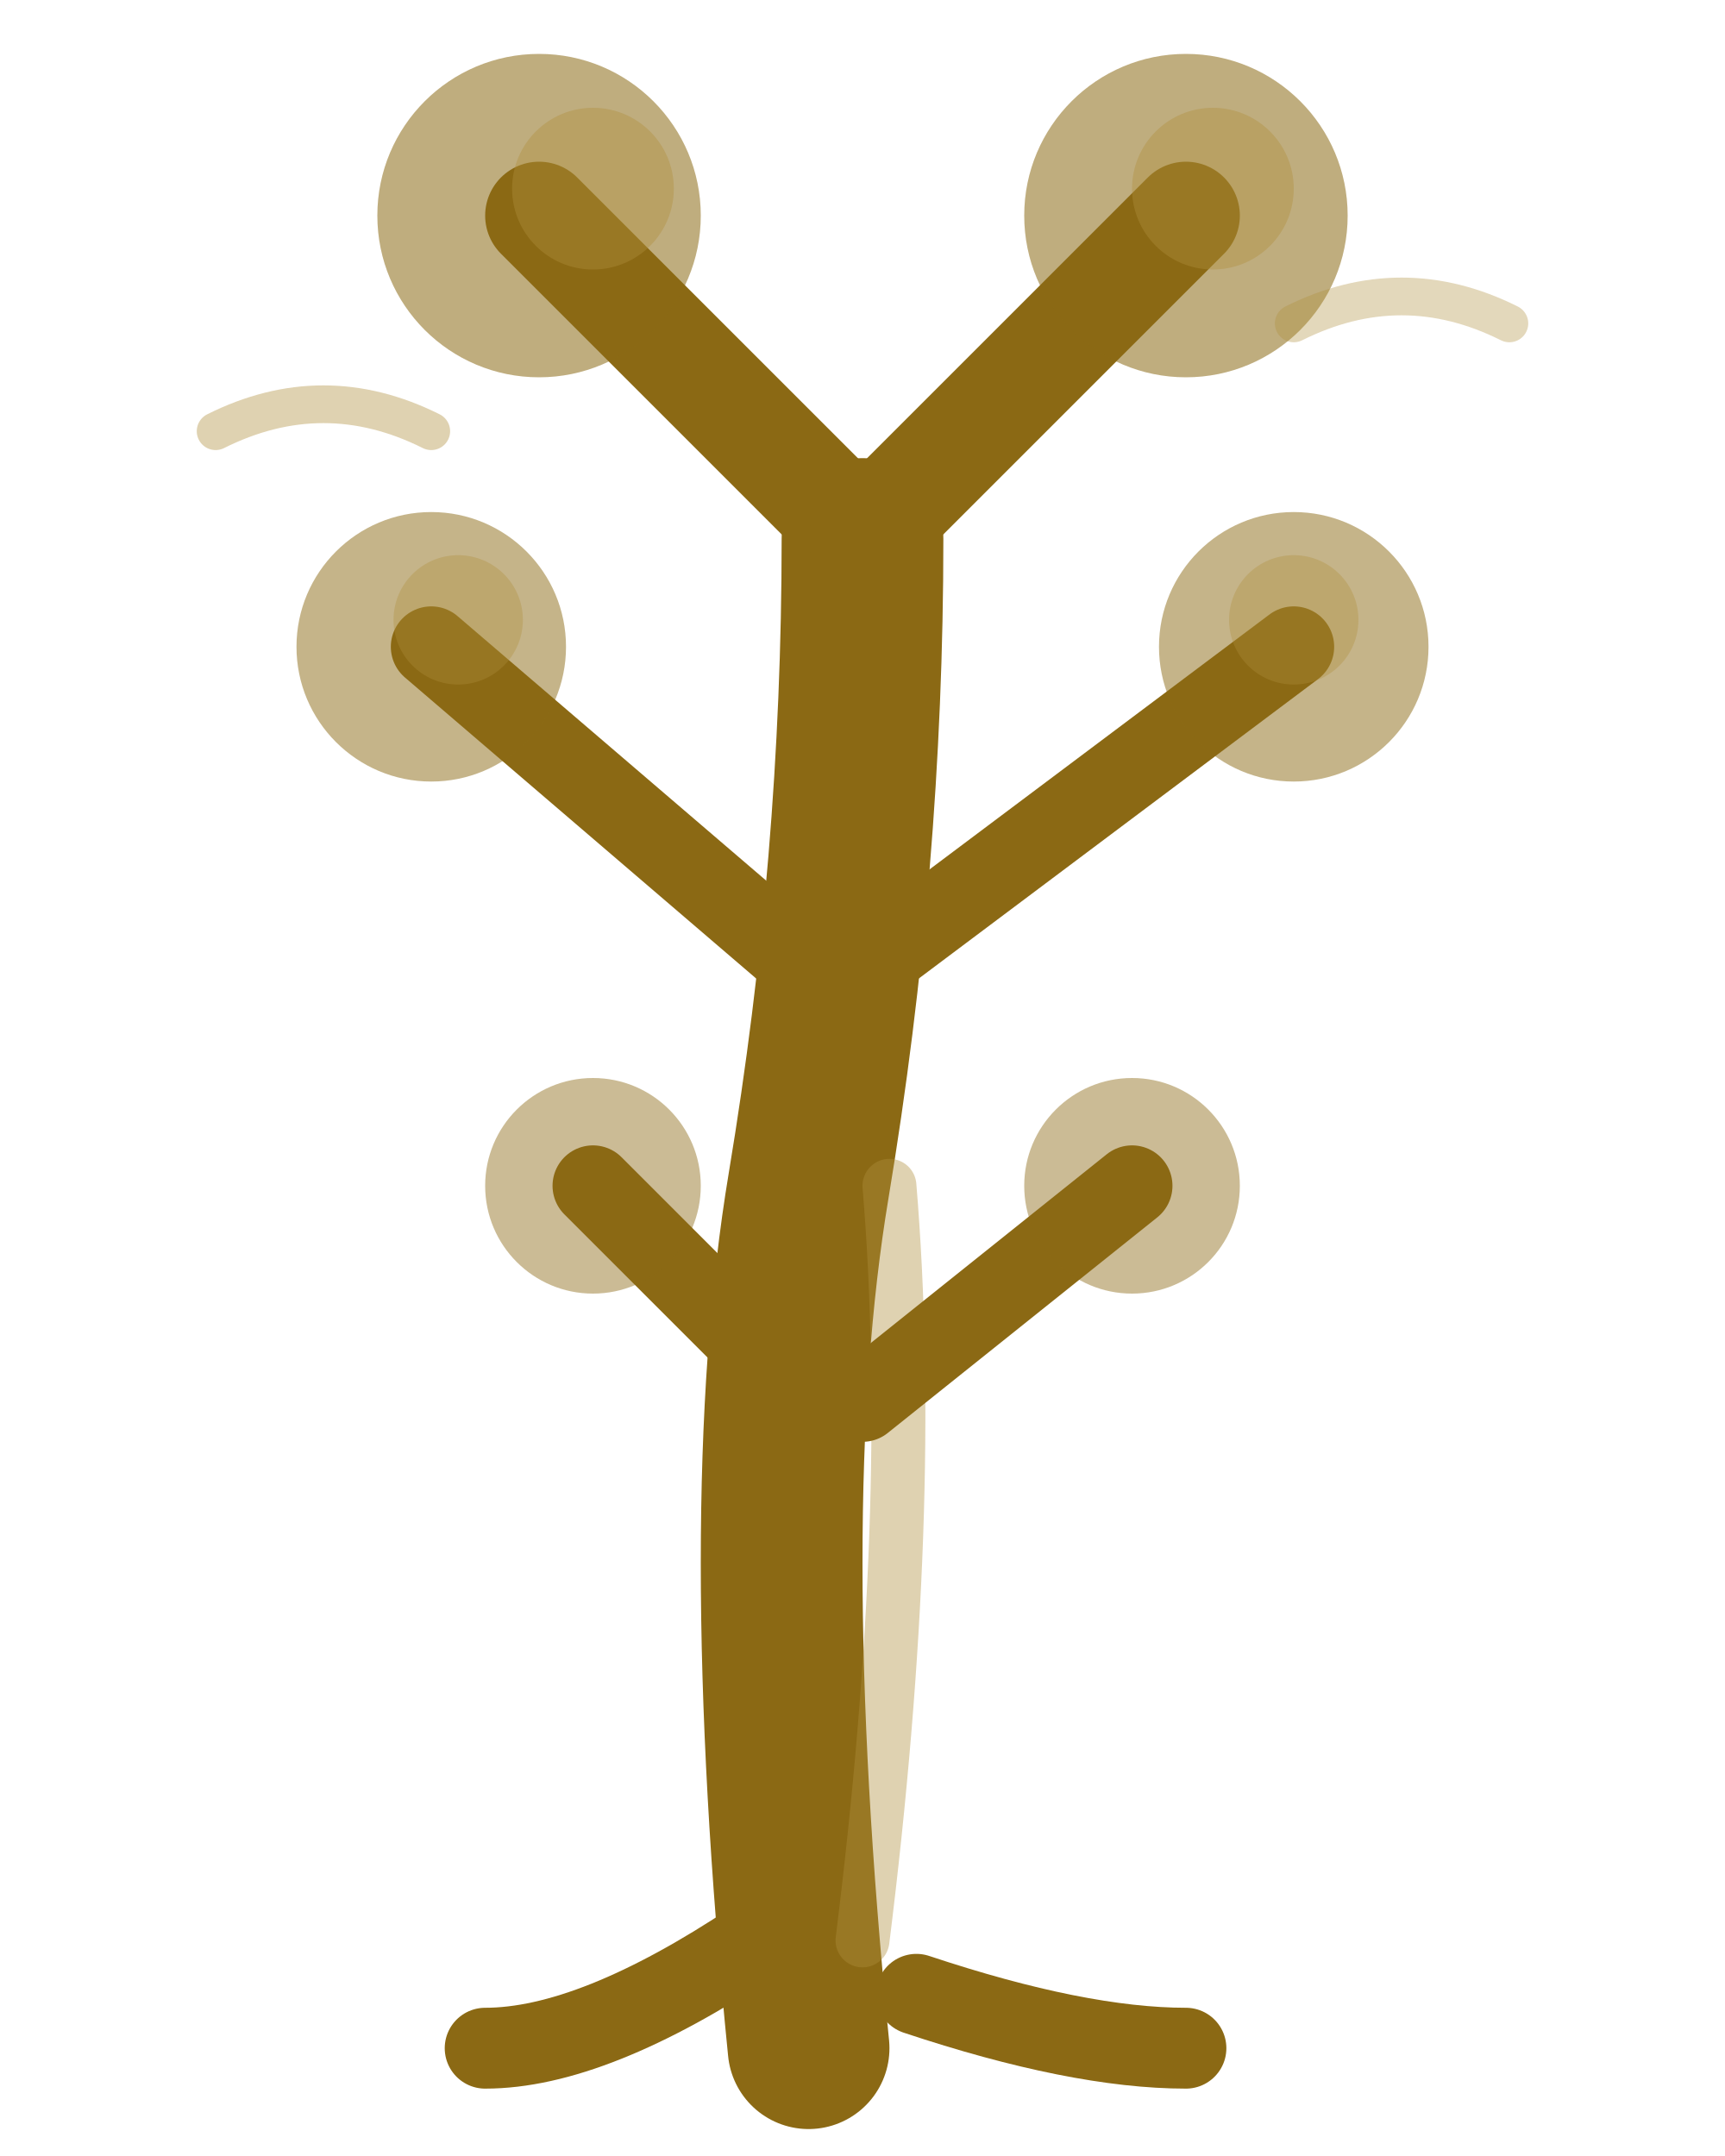
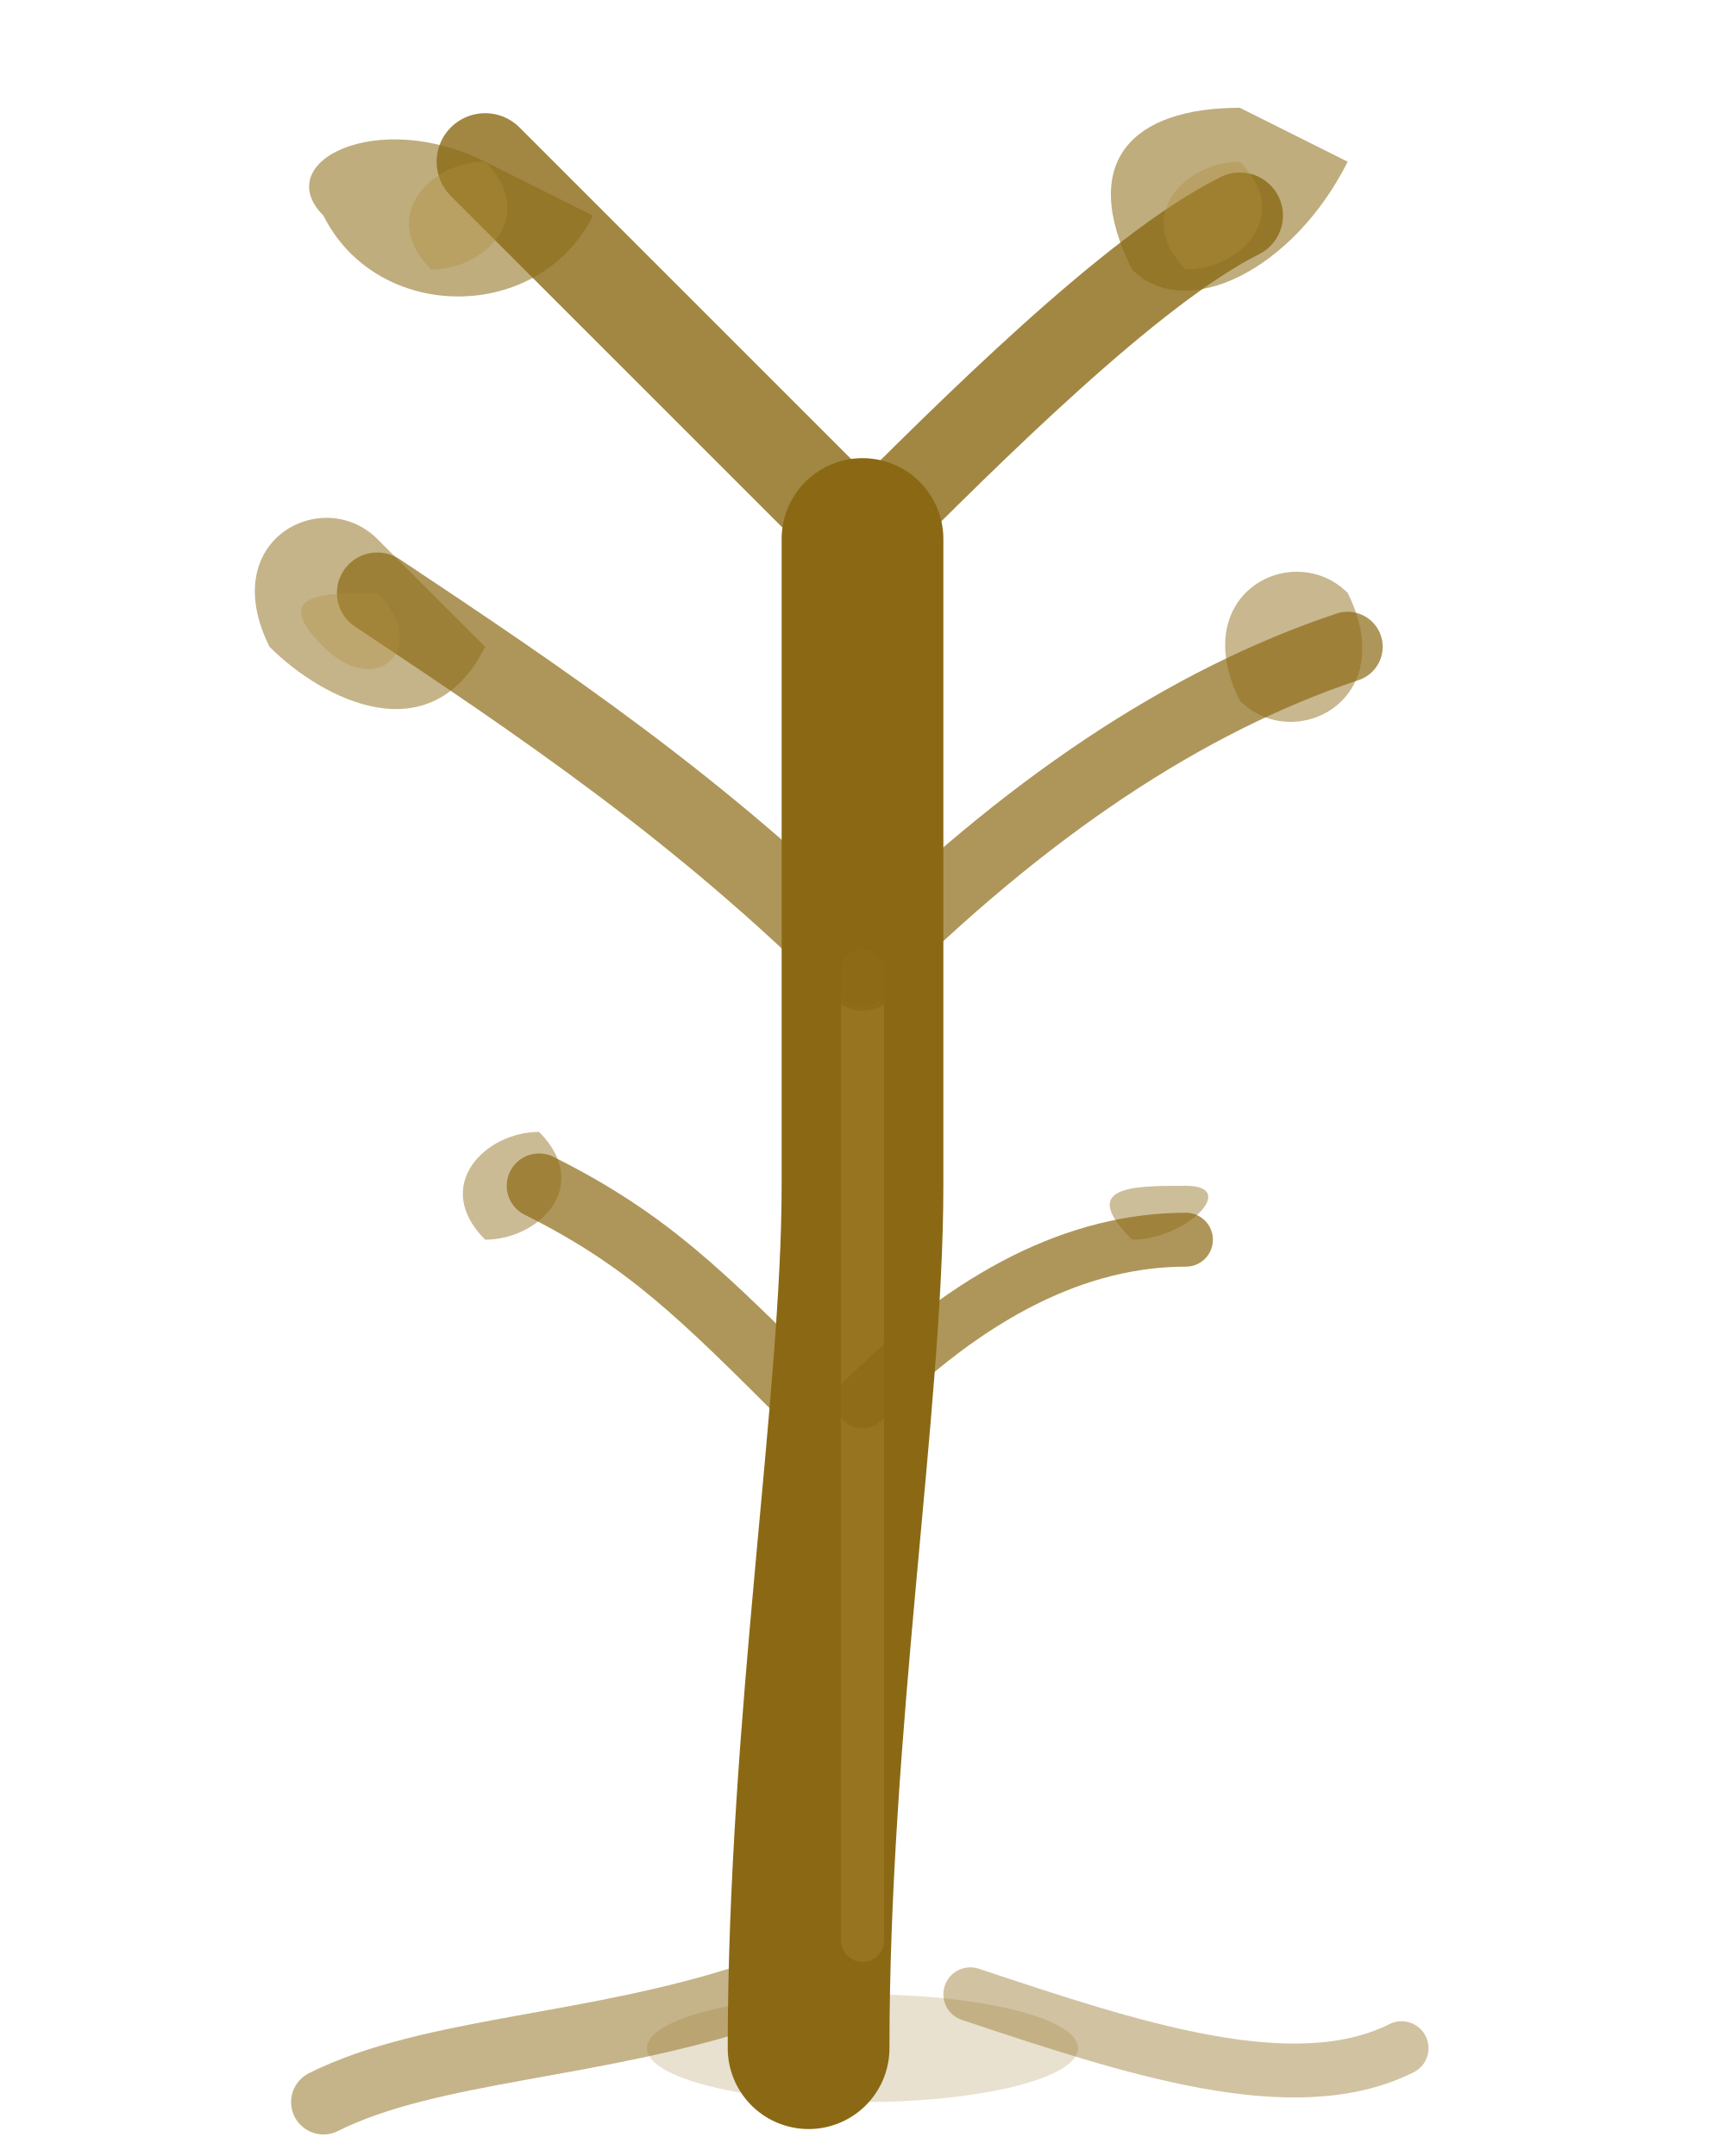
<svg xmlns="http://www.w3.org/2000/svg" width="32" height="40" viewBox="0 0 32 40" fill="none">
-   <path d="M15 38Q14 28 15 22Q16 16 16 10" stroke="#8B6914" stroke-width="3" stroke-linecap="round" />
-   <path d="M16 36Q17 28 16.5 22" stroke="#B08E3C" stroke-width="1" stroke-linecap="round" opacity="0.4" />
-   <path d="M14 36Q11 38 9 38" stroke="#8B6914" stroke-width="1.5" stroke-linecap="round" />
-   <path d="M17 37Q20 38 22 38" stroke="#8B6914" stroke-width="1.5" stroke-linecap="round" />
-   <path d="M16 10L10 4" stroke="#8B6914" stroke-width="2" stroke-linecap="round" />
-   <path d="M16 10L22 4" stroke="#8B6914" stroke-width="2" stroke-linecap="round" />
-   <path d="M15 18L8 12" stroke="#8B6914" stroke-width="1.5" stroke-linecap="round" />
-   <path d="M16 18L24 12" stroke="#8B6914" stroke-width="1.5" stroke-linecap="round" />
-   <path d="M15 26L11 22" stroke="#8B6914" stroke-width="1.5" stroke-linecap="round" />
-   <path d="M16 26L21 22" stroke="#8B6914" stroke-width="1.5" stroke-linecap="round" />
-   <circle cx="10" cy="4" r="3" fill="#8B6914" opacity="0.55" />
-   <circle cx="22" cy="4" r="3" fill="#8B6914" opacity="0.55" />
-   <circle cx="8" cy="12" r="2.5" fill="#8B6914" opacity="0.5" />
-   <circle cx="24" cy="12" r="2.5" fill="#8B6914" opacity="0.5" />
-   <circle cx="11" cy="22" r="2" fill="#8B6914" opacity="0.45" />
-   <circle cx="21" cy="22" r="2" fill="#8B6914" opacity="0.45" />
-   <circle cx="11" cy="3.5" r="1.5" fill="#B08E3C" opacity="0.4" />
-   <circle cx="22.5" cy="3.5" r="1.5" fill="#B08E3C" opacity="0.4" />
-   <circle cx="8.5" cy="11.5" r="1.2" fill="#B08E3C" opacity="0.35" />
-   <circle cx="24" cy="11.5" r="1.2" fill="#B08E3C" opacity="0.35" />
-   <path d="M4 8Q6 7 8 8" stroke="#B08E3C" stroke-width="0.7" stroke-linecap="round" fill="none" opacity="0.4" />
-   <path d="M24 6Q26 5 28 6" stroke="#B08E3C" stroke-width="0.7" stroke-linecap="round" fill="none" opacity="0.35" />
+   <ellipse cx="16" cy="38" rx="4" ry="1" fill="#8B6914" opacity="0.2" />
+   <path d="M14 37C11 38 8 38 6 39" stroke="#8B6914" stroke-width="1.2" stroke-linecap="round" opacity="0.5" />
+   <path d="M18 37C21 38 24 39 26 38" stroke="#8B6914" stroke-width="1" stroke-linecap="round" opacity="0.4" />
+   <path d="M15 38C15 32 16 26 16 22C16 18 16 14 16 10" stroke="#8B6914" stroke-width="3" stroke-linecap="round" />
+   <path d="M16 36C16 30 16 24 16 18" stroke="#B08E3C" stroke-width="0.8" stroke-linecap="round" opacity="0.3" />
+   <path d="M16 10C14 8 11 5 9 3" stroke="#8B6914" stroke-width="1.8" stroke-linecap="round" opacity="0.8" />
+   <path d="M16 10C18 8 21 5 23 4" stroke="#8B6914" stroke-width="1.6" stroke-linecap="round" opacity="0.8" />
+   <path d="M16 18C13 15 10 13 7 11" stroke="#8B6914" stroke-width="1.5" stroke-linecap="round" opacity="0.7" />
+   <path d="M16 18C19 15 22 13 25 12" stroke="#8B6914" stroke-width="1.3" stroke-linecap="round" opacity="0.7" />
+   <path d="M15 26C13 24 12 23 10 22" stroke="#8B6914" stroke-width="1.2" stroke-linecap="round" opacity="0.7" />
+   <path d="M16 26C18 24 20 23 22 23" stroke="#8B6914" stroke-width="1" stroke-linecap="round" opacity="0.7" />
+   <path d="M9 3C7 2 5 3 6 4C7 6 10 6 11 4Z" fill="#8B6914" opacity="0.55" />
+   <path d="M9 3C8 3 7 4 8 5C9 5 10 4 9 3Z" fill="#B08E3C" opacity="0.4" />
+   <path d="M23 2C21 2 20 3 21 5C22 6 24 5 25 3Z" fill="#8B6914" opacity="0.55" />
+   <path d="M23 3C22 3 21 4 22 5C23 5 24 4 23 3Z" fill="#B08E3C" opacity="0.38" />
+   <path d="M7 10C6 9 4 10 5 12C6 13 8 14 9 12Z" fill="#8B6914" opacity="0.5" />
+   <path d="M7 11C6 11 5 11 6 12C7 13 8 12 7 11Z" fill="#B08E3C" opacity="0.35" />
+   <path d="M25 11C24 10 22 11 23 13C24 14 26 13 25 11Z" fill="#8B6914" opacity="0.48" />
+   <path d="M10 21C9 21 8 22 9 23C10 23 11 22 10 21Z" fill="#8B6914" opacity="0.45" />
+   <path d="M22 22C21 22 20 22 21 23C22 23 23 22 22 22Z" fill="#8B6914" opacity="0.43" />
</svg>
